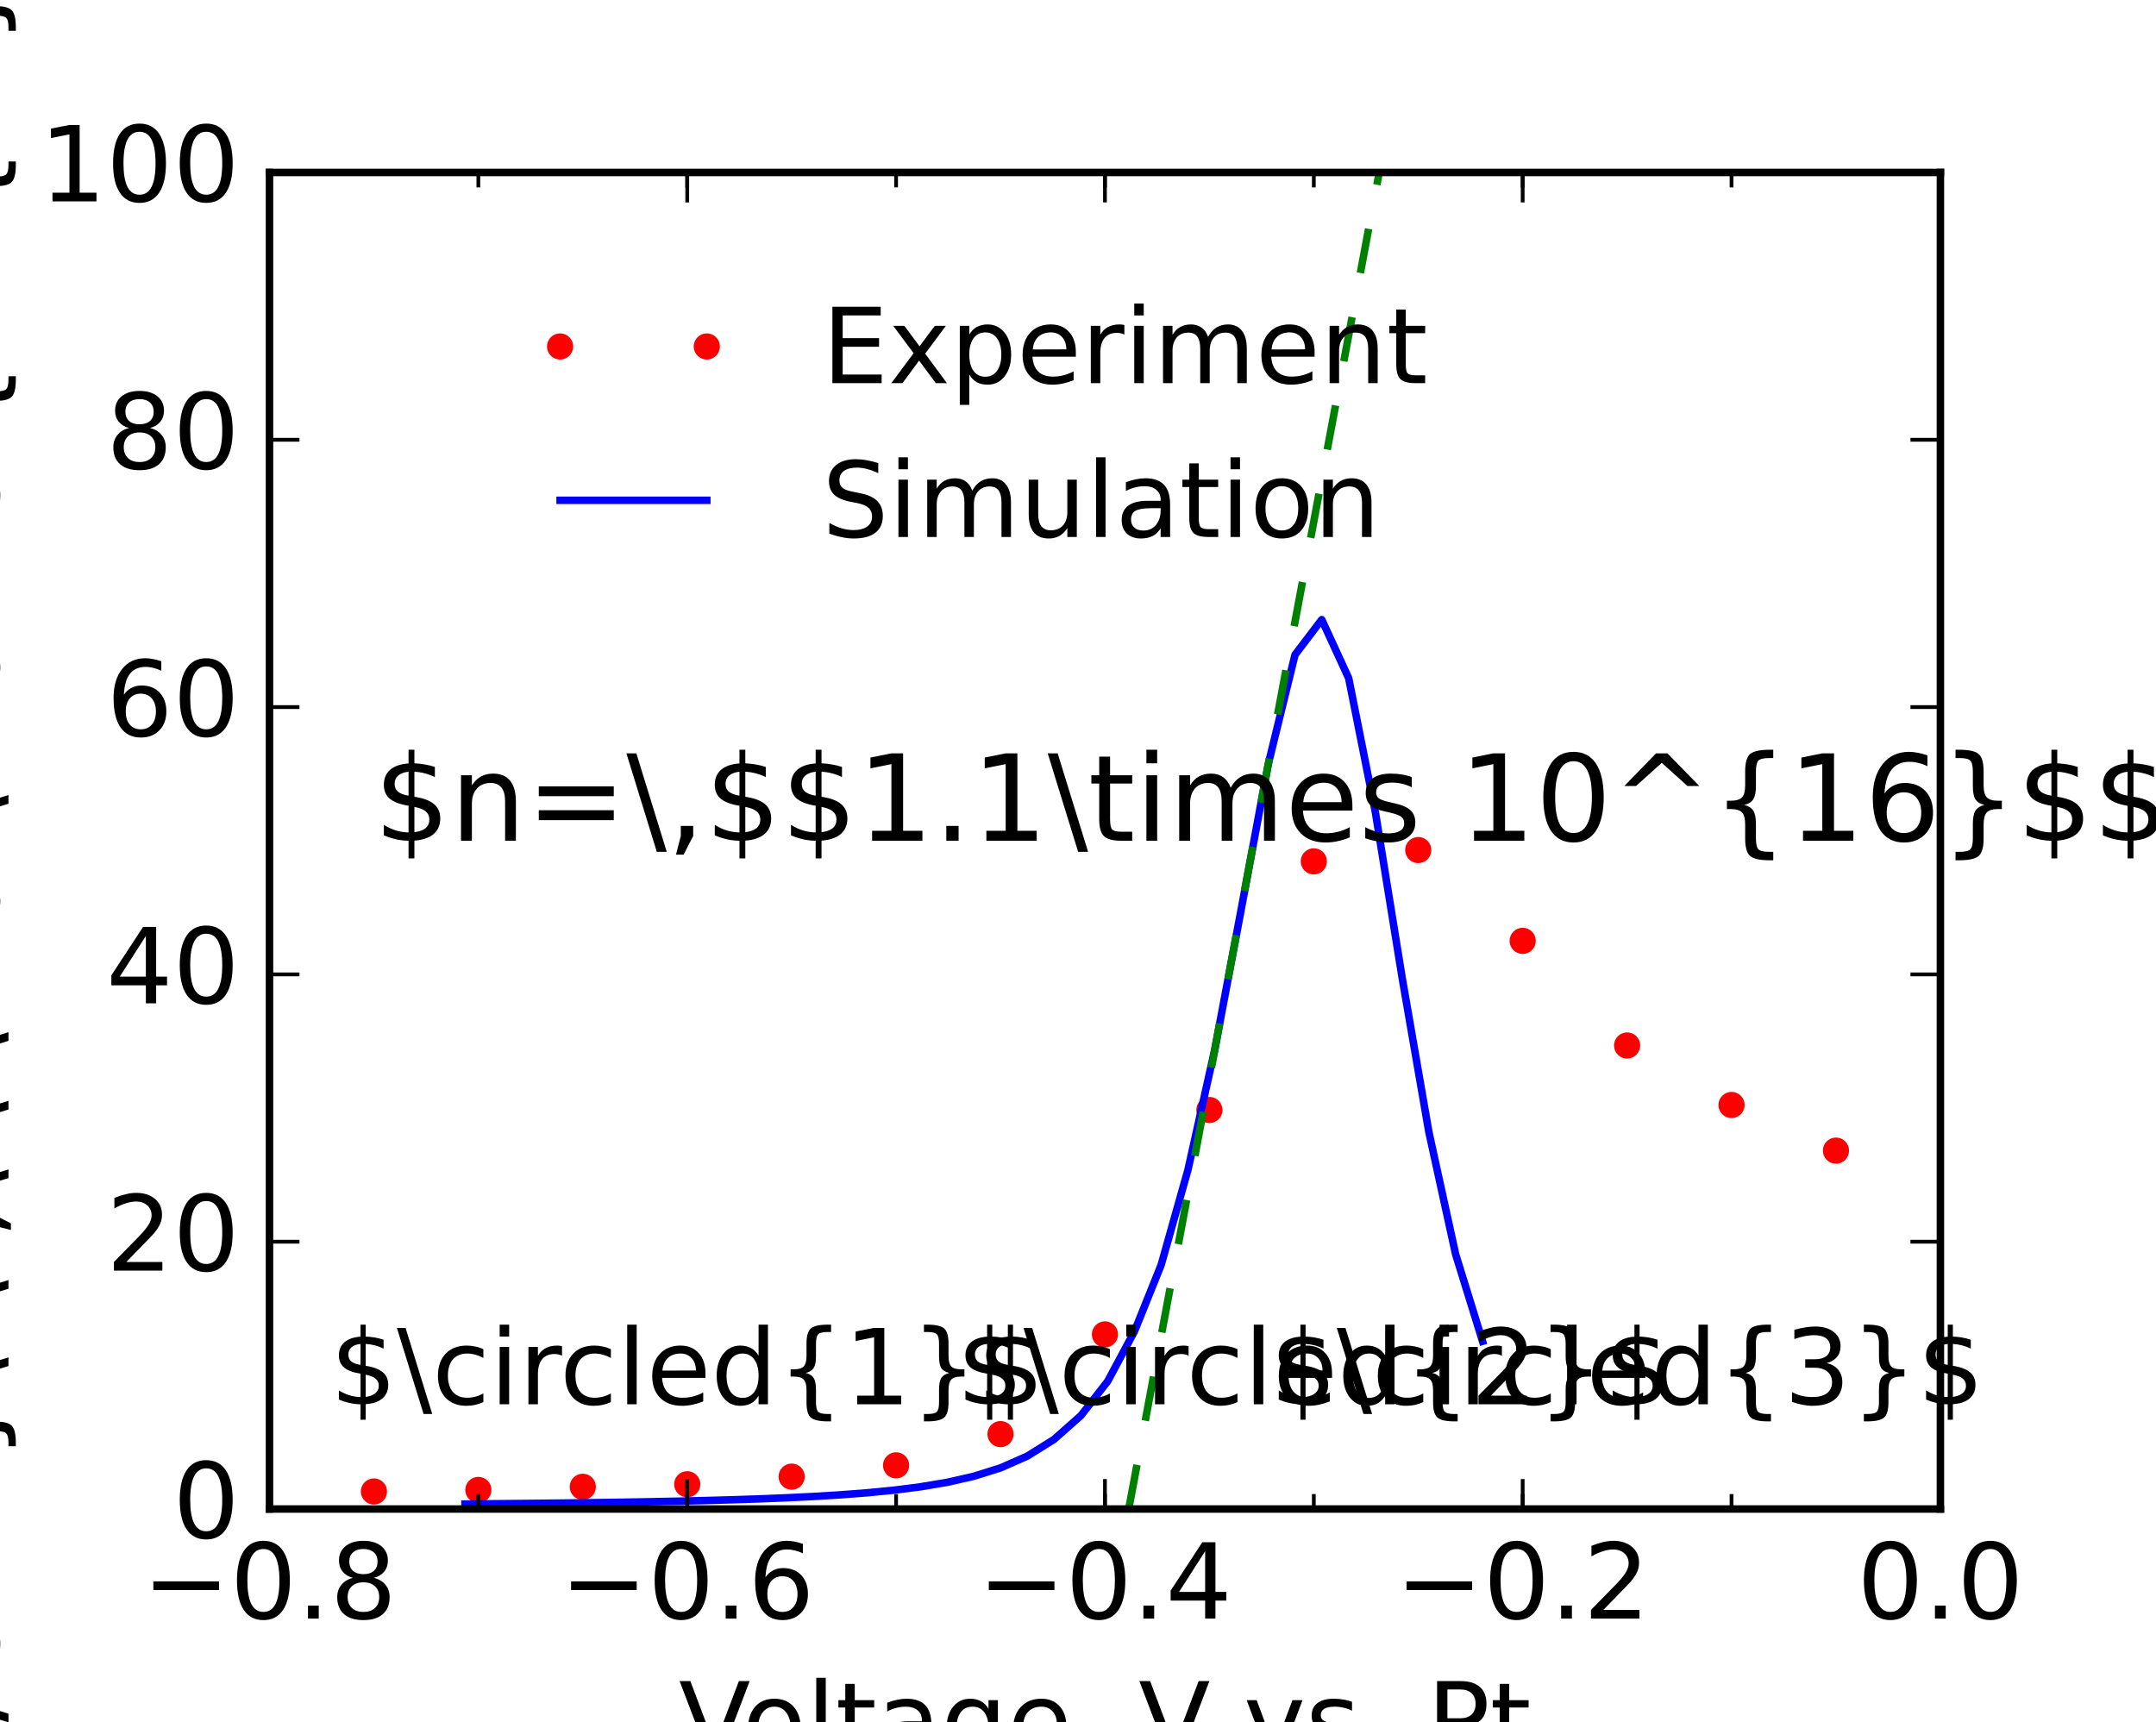
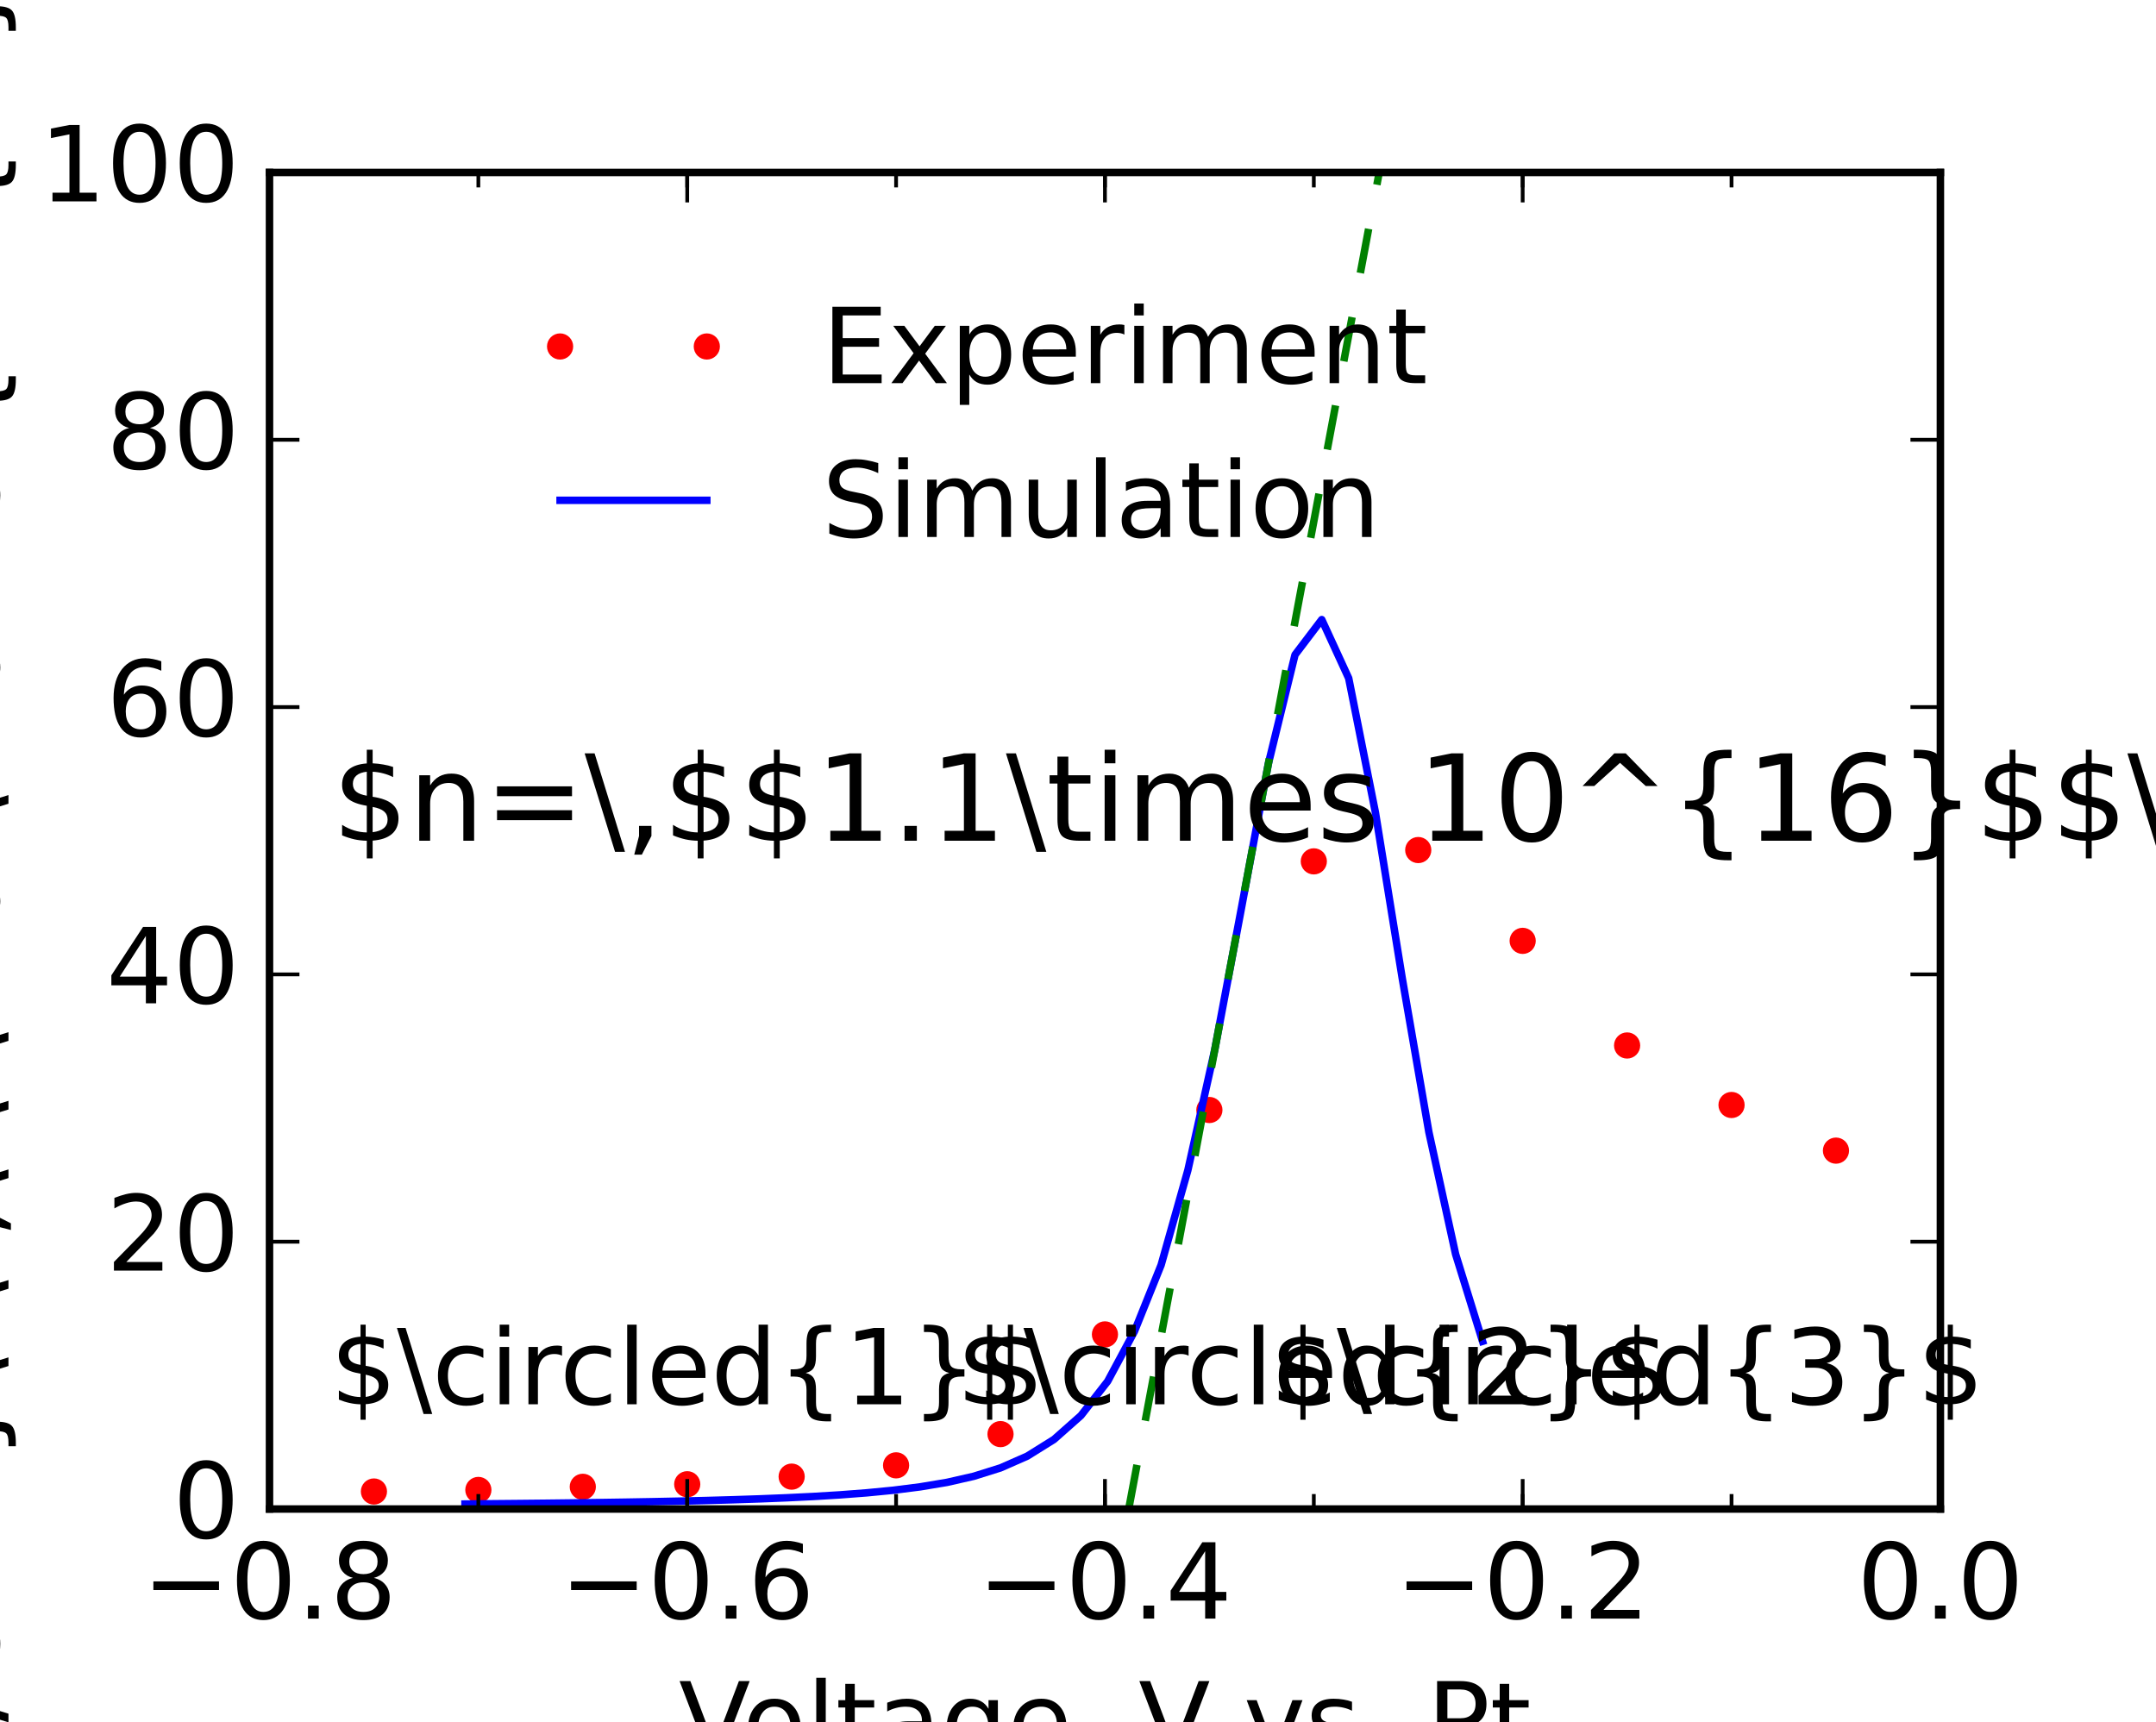
<svg xmlns="http://www.w3.org/2000/svg" xmlns:xlink="http://www.w3.org/1999/xlink" height="230pt" version="1.1" viewBox="0 0 288 230" width="288pt">
  <defs>
    <style type="text/css">
*{stroke-linecap:butt;stroke-linejoin:round;}
  </style>
  </defs>
  <g id="figure_1">
    <g id="patch_1">
      <path d=" M0 230.4 L288 230.4 L288 0 L0 0 z " style="fill:none;" />
    </g>
    <g id="axes_1">
      <g id="patch_2">
        <path d=" M36 201.6 L259.2 201.6 L259.2 23.04 L36 23.04 z " style="fill:none;" />
      </g>
      <g id="line2d_1">
        <defs>
          <path d=" M0 1.5 C0.398 1.5 0.779 1.342 1.061 1.061 C1.342 0.779 1.5 0.398 1.5 0 C1.5 -0.398 1.342 -0.779 1.061 -1.061 C0.779 -1.342 0.398 -1.5 0 -1.5 C-0.398 -1.5 -0.779 -1.342 -1.061 -1.061 C-1.342 -0.779 -1.5 -0.398 -1.5 0 C-1.5 0.398 -1.342 0.779 -1.061 1.061 C-0.779 1.342 -0.398 1.5 0 1.5 z " id="m590d835582" style="stroke:#ff0000;stroke-width:0.5;" />
        </defs>
        <g clip-path="url(#p86a06fd9fa)">
          <use style="fill:#ff0000;stroke:#ff0000;stroke-width:0.5;" x="49.95" xlink:href="#m590d835582" y="199.26" />
          <use style="fill:#ff0000;stroke:#ff0000;stroke-width:0.5;" x="63.9" xlink:href="#m590d835582" y="199.052" />
          <use style="fill:#ff0000;stroke:#ff0000;stroke-width:0.5;" x="77.85" xlink:href="#m590d835582" y="198.633" />
          <use style="fill:#ff0000;stroke:#ff0000;stroke-width:0.5;" x="91.8" xlink:href="#m590d835582" y="198.291" />
          <use style="fill:#ff0000;stroke:#ff0000;stroke-width:0.5;" x="105.75" xlink:href="#m590d835582" y="197.274" />
          <use style="fill:#ff0000;stroke:#ff0000;stroke-width:0.5;" x="119.7" xlink:href="#m590d835582" y="195.766" />
          <use style="fill:#ff0000;stroke:#ff0000;stroke-width:0.5;" x="133.65" xlink:href="#m590d835582" y="191.592" />
          <use style="fill:#ff0000;stroke:#ff0000;stroke-width:0.5;" x="147.6" xlink:href="#m590d835582" y="178.274" />
          <use style="fill:#ff0000;stroke:#ff0000;stroke-width:0.5;" x="161.55" xlink:href="#m590d835582" y="148.293" />
          <use style="fill:#ff0000;stroke:#ff0000;stroke-width:0.5;" x="175.5" xlink:href="#m590d835582" y="115.075" />
          <use style="fill:#ff0000;stroke:#ff0000;stroke-width:0.5;" x="189.45" xlink:href="#m590d835582" y="113.565" />
          <use style="fill:#ff0000;stroke:#ff0000;stroke-width:0.5;" x="203.4" xlink:href="#m590d835582" y="125.696" />
          <use style="fill:#ff0000;stroke:#ff0000;stroke-width:0.5;" x="217.35" xlink:href="#m590d835582" y="139.674" />
          <use style="fill:#ff0000;stroke:#ff0000;stroke-width:0.5;" x="231.3" xlink:href="#m590d835582" y="147.624" />
          <use style="fill:#ff0000;stroke:#ff0000;stroke-width:0.5;" x="245.25" xlink:href="#m590d835582" y="153.721" />
        </g>
      </g>
      <g id="line2d_2">
        <path clip-path="url(#p86a06fd9fa)" d=" M62.114 200.935 L65.686 200.899 L69.257 200.866 L72.856 200.829 L76.427 200.787 L79.998 200.739 L83.57 200.685 L87.141 200.622 L90.74 200.549 L94.311 200.464 L97.882 200.364 L101.453 200.245 L105.025 200.102 L108.624 199.927 L112.195 199.711 L115.766 199.439 L119.337 199.092 L122.909 198.64 L126.508 198.039 L130.079 197.226 L133.65 196.105 L137.221 194.535 L140.792 192.306 L144.392 189.116 L147.963 184.538 L151.534 177.88 L155.105 168.994 L158.676 156.335 L162.275 140.191 L165.847 121.232 L169.418 102.074 L172.989 87.479 L176.56 82.776 L180.159 90.608 L183.731 108.548 L187.302 130.637 L190.873 151.26 L194.444 167.568 L198.043 179.199" style="fill:none;stroke:#0000ff;stroke-linecap:square;" />
      </g>
      <g id="line2d_3">
        <path clip-path="url(#p86a06fd9fa)" d=" M150.775 201.6 L184.234 23.04" style="fill:none;stroke:#008000;stroke-dasharray:6,6;stroke-dashoffset:0.0;" />
      </g>
      <g id="patch_3">
+         <path d=" M36 23.04 L259.2 23.04" style="fill:none;stroke:#000000;stroke-linecap:square;stroke-linejoin:miter;" />
+       </g>
+       <g id="patch_4">
        <path d=" M36 201.6 L259.2 201.6" style="fill:none;stroke:#000000;stroke-linecap:square;stroke-linejoin:miter;" />
-       </g>
-       <g id="patch_4">
-         <path d=" M36 23.04 L259.2 23.04" style="fill:none;stroke:#000000;stroke-linecap:square;stroke-linejoin:miter;" />
      </g>
      <g id="patch_5">
        <path d=" M259.2 201.6 L259.2 23.04" style="fill:none;stroke:#000000;stroke-linecap:square;stroke-linejoin:miter;" />
      </g>
      <g id="patch_6">
        <path d=" M36 201.6 L36 23.04" style="fill:none;stroke:#000000;stroke-linecap:square;stroke-linejoin:miter;" />
      </g>
      <g id="matplotlib.axis_1">
        <g id="xtick_1">
          <g id="line2d_4">
            <defs>
              <path d=" M0 0 L0 -4" id="mc7db9fdffb" style="stroke:#000000;stroke-width:0.5;" />
            </defs>
            <g>
              <use style="stroke:#000000;stroke-width:0.5;" x="36.0" xlink:href="#mc7db9fdffb" y="201.6" />
            </g>
          </g>
          <g id="line2d_5">
            <defs>
              <path d=" M0 0 L0 4" id="m5a7d422ac3" style="stroke:#000000;stroke-width:0.5;" />
            </defs>
            <g>
              <use style="stroke:#000000;stroke-width:0.5;" x="36.0" xlink:href="#m5a7d422ac3" y="23.04" />
            </g>
          </g>
          <g id="text_1">
            <text style="font-family:Bitstream Vera Sans;font-size:14.0px;font-style:normal;text-anchor:middle;" transform="rotate(-0, 36, 216.2378)" x="36.0" y="216.238">−0.8</text>
          </g>
        </g>
        <g id="xtick_2">
          <g id="line2d_6">
            <g>
              <use style="stroke:#000000;stroke-width:0.5;" x="91.8" xlink:href="#mc7db9fdffb" y="201.6" />
            </g>
          </g>
          <g id="line2d_7">
            <g>
              <use style="stroke:#000000;stroke-width:0.5;" x="91.8" xlink:href="#m5a7d422ac3" y="23.04" />
            </g>
          </g>
          <g id="text_2">
            <text style="font-family:Bitstream Vera Sans;font-size:14.0px;font-style:normal;text-anchor:middle;" transform="rotate(-0, 91.8, 216.2378)" x="91.8" y="216.238">−0.6</text>
          </g>
        </g>
        <g id="xtick_3">
          <g id="line2d_8">
            <g>
              <use style="stroke:#000000;stroke-width:0.5;" x="147.6" xlink:href="#mc7db9fdffb" y="201.6" />
            </g>
          </g>
          <g id="line2d_9">
            <g>
              <use style="stroke:#000000;stroke-width:0.5;" x="147.6" xlink:href="#m5a7d422ac3" y="23.04" />
            </g>
          </g>
          <g id="text_3">
            <text style="font-family:Bitstream Vera Sans;font-size:14.0px;font-style:normal;text-anchor:middle;" transform="rotate(-0, 147.6, 216.2378)" x="147.6" y="216.238">−0.4</text>
          </g>
        </g>
        <g id="xtick_4">
          <g id="line2d_10">
            <g>
              <use style="stroke:#000000;stroke-width:0.5;" x="203.4" xlink:href="#mc7db9fdffb" y="201.6" />
            </g>
          </g>
          <g id="line2d_11">
            <g>
              <use style="stroke:#000000;stroke-width:0.5;" x="203.4" xlink:href="#m5a7d422ac3" y="23.04" />
            </g>
          </g>
          <g id="text_4">
            <text style="font-family:Bitstream Vera Sans;font-size:14.0px;font-style:normal;text-anchor:middle;" transform="rotate(-0, 203.4, 216.2378)" x="203.4" y="216.238">−0.2</text>
          </g>
        </g>
        <g id="xtick_5">
          <g id="line2d_12">
            <g>
              <use style="stroke:#000000;stroke-width:0.5;" x="259.2" xlink:href="#mc7db9fdffb" y="201.6" />
            </g>
          </g>
          <g id="line2d_13">
            <g>
              <use style="stroke:#000000;stroke-width:0.5;" x="259.2" xlink:href="#m5a7d422ac3" y="23.04" />
            </g>
          </g>
          <g id="text_5">
            <text style="font-family:Bitstream Vera Sans;font-size:14.0px;font-style:normal;text-anchor:middle;" transform="rotate(-0, 259.2, 216.2378)" x="259.2" y="216.238">0.0</text>
          </g>
        </g>
        <g id="xtick_6">
          <g id="line2d_14">
            <defs>
              <path d=" M0 0 L0 -2" id="mc21db286a6" style="stroke:#000000;stroke-width:0.5;" />
            </defs>
            <g>
              <use style="stroke:#000000;stroke-width:0.5;" x="36.0" xlink:href="#mc21db286a6" y="201.6" />
            </g>
          </g>
          <g id="line2d_15">
            <defs>
              <path d=" M0 0 L0 2" id="ma9c915e141" style="stroke:#000000;stroke-width:0.5;" />
            </defs>
            <g>
              <use style="stroke:#000000;stroke-width:0.5;" x="36.0" xlink:href="#ma9c915e141" y="23.04" />
            </g>
          </g>
        </g>
        <g id="xtick_7">
          <g id="line2d_16">
            <g>
              <use style="stroke:#000000;stroke-width:0.5;" x="63.9" xlink:href="#mc21db286a6" y="201.6" />
            </g>
          </g>
          <g id="line2d_17">
            <g>
              <use style="stroke:#000000;stroke-width:0.5;" x="63.9" xlink:href="#ma9c915e141" y="23.04" />
            </g>
          </g>
        </g>
        <g id="xtick_8">
          <g id="line2d_18">
            <g>
              <use style="stroke:#000000;stroke-width:0.5;" x="91.8" xlink:href="#mc21db286a6" y="201.6" />
            </g>
          </g>
          <g id="line2d_19">
            <g>
              <use style="stroke:#000000;stroke-width:0.5;" x="91.8" xlink:href="#ma9c915e141" y="23.04" />
            </g>
          </g>
        </g>
        <g id="xtick_9">
          <g id="line2d_20">
            <g>
              <use style="stroke:#000000;stroke-width:0.5;" x="119.7" xlink:href="#mc21db286a6" y="201.6" />
            </g>
          </g>
          <g id="line2d_21">
            <g>
              <use style="stroke:#000000;stroke-width:0.5;" x="119.7" xlink:href="#ma9c915e141" y="23.04" />
            </g>
          </g>
        </g>
        <g id="xtick_10">
          <g id="line2d_22">
            <g>
              <use style="stroke:#000000;stroke-width:0.5;" x="147.6" xlink:href="#mc21db286a6" y="201.6" />
            </g>
          </g>
          <g id="line2d_23">
            <g>
              <use style="stroke:#000000;stroke-width:0.5;" x="147.6" xlink:href="#ma9c915e141" y="23.04" />
            </g>
          </g>
        </g>
        <g id="xtick_11">
          <g id="line2d_24">
            <g>
              <use style="stroke:#000000;stroke-width:0.5;" x="175.5" xlink:href="#mc21db286a6" y="201.6" />
            </g>
          </g>
          <g id="line2d_25">
            <g>
              <use style="stroke:#000000;stroke-width:0.5;" x="175.5" xlink:href="#ma9c915e141" y="23.04" />
            </g>
          </g>
        </g>
        <g id="xtick_12">
          <g id="line2d_26">
            <g>
              <use style="stroke:#000000;stroke-width:0.5;" x="203.4" xlink:href="#mc21db286a6" y="201.6" />
            </g>
          </g>
          <g id="line2d_27">
            <g>
              <use style="stroke:#000000;stroke-width:0.5;" x="203.4" xlink:href="#ma9c915e141" y="23.04" />
            </g>
          </g>
        </g>
        <g id="xtick_13">
          <g id="line2d_28">
            <g>
              <use style="stroke:#000000;stroke-width:0.5;" x="231.3" xlink:href="#mc21db286a6" y="201.6" />
            </g>
          </g>
          <g id="line2d_29">
            <g>
              <use style="stroke:#000000;stroke-width:0.5;" x="231.3" xlink:href="#ma9c915e141" y="23.04" />
            </g>
          </g>
        </g>
        <g id="xtick_14">
          <g id="line2d_30">
            <g>
              <use style="stroke:#000000;stroke-width:0.5;" x="259.2" xlink:href="#mc21db286a6" y="201.6" />
            </g>
          </g>
          <g id="line2d_31">
            <g>
              <use style="stroke:#000000;stroke-width:0.5;" x="259.2" xlink:href="#ma9c915e141" y="23.04" />
            </g>
          </g>
        </g>
        <g id="text_6">
          <text style="font-family:Bitstream Vera Sans;font-size:14.0px;font-style:normal;text-anchor:middle;" transform="rotate(-0, 147.6, 234.7872)" x="147.6" y="234.787">Voltage, V vs. Pt</text>
        </g>
      </g>
      <g id="matplotlib.axis_2">
        <g id="ytick_1">
          <g id="line2d_32">
            <defs>
              <path d=" M0 0 L4 0" id="md7965d1ba0" style="stroke:#000000;stroke-width:0.5;" />
            </defs>
            <g>
              <use style="stroke:#000000;stroke-width:0.5;" x="36.0" xlink:href="#md7965d1ba0" y="201.6" />
            </g>
          </g>
          <g id="line2d_33">
            <defs>
              <path d=" M0 0 L-4 0" id="md9a1c1a7cd" style="stroke:#000000;stroke-width:0.5;" />
            </defs>
            <g>
              <use style="stroke:#000000;stroke-width:0.5;" x="259.2" xlink:href="#md9a1c1a7cd" y="201.6" />
            </g>
          </g>
          <g id="text_7">
            <text style="font-family:Bitstream Vera Sans;font-size:14.0px;font-style:normal;text-anchor:end;" transform="rotate(-0, 32, 205.4631)" x="32.0" y="205.463">0</text>
          </g>
        </g>
        <g id="ytick_2">
          <g id="line2d_34">
            <g>
              <use style="stroke:#000000;stroke-width:0.5;" x="36.0" xlink:href="#md7965d1ba0" y="165.888" />
            </g>
          </g>
          <g id="line2d_35">
            <g>
              <use style="stroke:#000000;stroke-width:0.5;" x="259.2" xlink:href="#md9a1c1a7cd" y="165.888" />
            </g>
          </g>
          <g id="text_8">
            <text style="font-family:Bitstream Vera Sans;font-size:14.0px;font-style:normal;text-anchor:end;" transform="rotate(-0, 32, 169.7511)" x="32.0" y="169.751">20</text>
          </g>
        </g>
        <g id="ytick_3">
          <g id="line2d_36">
            <g>
              <use style="stroke:#000000;stroke-width:0.5;" x="36.0" xlink:href="#md7965d1ba0" y="130.176" />
            </g>
          </g>
          <g id="line2d_37">
            <g>
              <use style="stroke:#000000;stroke-width:0.5;" x="259.2" xlink:href="#md9a1c1a7cd" y="130.176" />
            </g>
          </g>
          <g id="text_9">
            <text style="font-family:Bitstream Vera Sans;font-size:14.0px;font-style:normal;text-anchor:end;" transform="rotate(-0, 32, 134.0391)" x="32.0" y="134.039">40</text>
          </g>
        </g>
        <g id="ytick_4">
          <g id="line2d_38">
            <g>
              <use style="stroke:#000000;stroke-width:0.5;" x="36.0" xlink:href="#md7965d1ba0" y="94.464" />
            </g>
          </g>
          <g id="line2d_39">
            <g>
              <use style="stroke:#000000;stroke-width:0.5;" x="259.2" xlink:href="#md9a1c1a7cd" y="94.464" />
            </g>
          </g>
          <g id="text_10">
            <text style="font-family:Bitstream Vera Sans;font-size:14.0px;font-style:normal;text-anchor:end;" transform="rotate(-0, 32, 98.32712)" x="32.0" y="98.327">60</text>
          </g>
        </g>
        <g id="ytick_5">
          <g id="line2d_40">
            <g>
              <use style="stroke:#000000;stroke-width:0.5;" x="36.0" xlink:href="#md7965d1ba0" y="58.752" />
            </g>
          </g>
          <g id="line2d_41">
            <g>
              <use style="stroke:#000000;stroke-width:0.5;" x="259.2" xlink:href="#md9a1c1a7cd" y="58.752" />
            </g>
          </g>
          <g id="text_11">
            <text style="font-family:Bitstream Vera Sans;font-size:14.0px;font-style:normal;text-anchor:end;" transform="rotate(-0, 32, 62.61512)" x="32.0" y="62.615">80</text>
          </g>
        </g>
        <g id="ytick_6">
          <g id="line2d_42">
            <g>
              <use style="stroke:#000000;stroke-width:0.5;" x="36.0" xlink:href="#md7965d1ba0" y="23.04" />
            </g>
          </g>
          <g id="line2d_43">
            <g>
              <use style="stroke:#000000;stroke-width:0.5;" x="259.2" xlink:href="#md9a1c1a7cd" y="23.04" />
            </g>
          </g>
          <g id="text_12">
            <text style="font-family:Bitstream Vera Sans;font-size:14.0px;font-style:normal;text-anchor:end;" transform="rotate(-0, 32, 26.90312)" x="32.0" y="26.903">100</text>
          </g>
        </g>
        <g id="text_13">
          <text style="font-family:Bitstream Vera Sans;font-size:14.0px;font-style:normal;text-anchor:middle;" transform="rotate(-90, -0.166563, 112.32)" x="-0.167" y="112.32">$\mathsf{1/C^2}\!\!,\ \ \mu \mathsf{F^{-2}cm^{-4}}$</text>
        </g>
      </g>
      <g id="text_14">
-         <text style="font-family:Bitstream Vera Sans;font-size:16.0px;font-style:normal;text-anchor:start;" transform="rotate(-0, 49.95, 112.32)" x="49.95" y="112.32">$n=\,$$1.1\times 10^{16}$$\ \mathsf{cm^{-3}}$</text>
+         <text style="font-family:Bitstream Vera Sans;font-size:16.0px;font-style:normal;text-anchor:start;" transform="rotate(-0, 44.37, 112.32)" x="44.37" y="112.32">$n=\,$$1.1\times 10^{16}$$\ \mathsf{cm^{-3}}$</text>
      </g>
      <g id="text_15">
        <text style="font-family:Bitstream Vera Sans;font-size:14.0px;font-style:normal;text-anchor:middle;" transform="rotate(-0, 91.8, 187.6071)" x="91.8" y="187.607">$\circled{1}$</text>
      </g>
      <g id="text_16">
        <text style="font-family:Bitstream Vera Sans;font-size:14.0px;font-style:normal;text-anchor:middle;" transform="rotate(-0, 175.5, 187.6071)" x="175.5" y="187.607">$\circled{2}$</text>
      </g>
      <g id="text_17">
        <text style="font-family:Bitstream Vera Sans;font-size:14.0px;font-style:normal;text-anchor:middle;" transform="rotate(-0, 217.35, 187.6071)" x="217.35" y="187.607">$\circled{3}$</text>
      </g>
    </g>
    <g id="legend_1">
      <g id="line2d_44" />
      <g id="line2d_45">
        <g>
          <use style="fill:#ff0000;stroke:#ff0000;stroke-width:0.5;" x="74.817" xlink:href="#m590d835582" y="46.288" />
          <use style="fill:#ff0000;stroke:#ff0000;stroke-width:0.5;" x="94.417" xlink:href="#m590d835582" y="46.288" />
        </g>
      </g>
      <g id="text_18">
        <text style="font-family:Bitstream Vera Sans;font-size:14.0px;font-style:normal;text-anchor:start;" transform="rotate(-0, 109.8169, 51.18844)" x="109.817" y="51.188">Experiment</text>
      </g>
      <g id="line2d_46">
        <path d=" M74.817 66.838 L94.417 66.838" style="fill:none;stroke:#0000ff;stroke-linecap:square;" />
      </g>
      <g id="line2d_47" />
      <g id="text_19">
        <text style="font-family:Bitstream Vera Sans;font-size:14.0px;font-style:normal;text-anchor:start;" transform="rotate(-0, 109.8169, 71.73781)" x="109.817" y="71.738">Simulation</text>
      </g>
    </g>
  </g>
  <defs>
    <clipPath id="p86a06fd9fa">
      <rect height="178.56" width="223.2" x="36.0" y="23.04" />
    </clipPath>
  </defs>
</svg>
